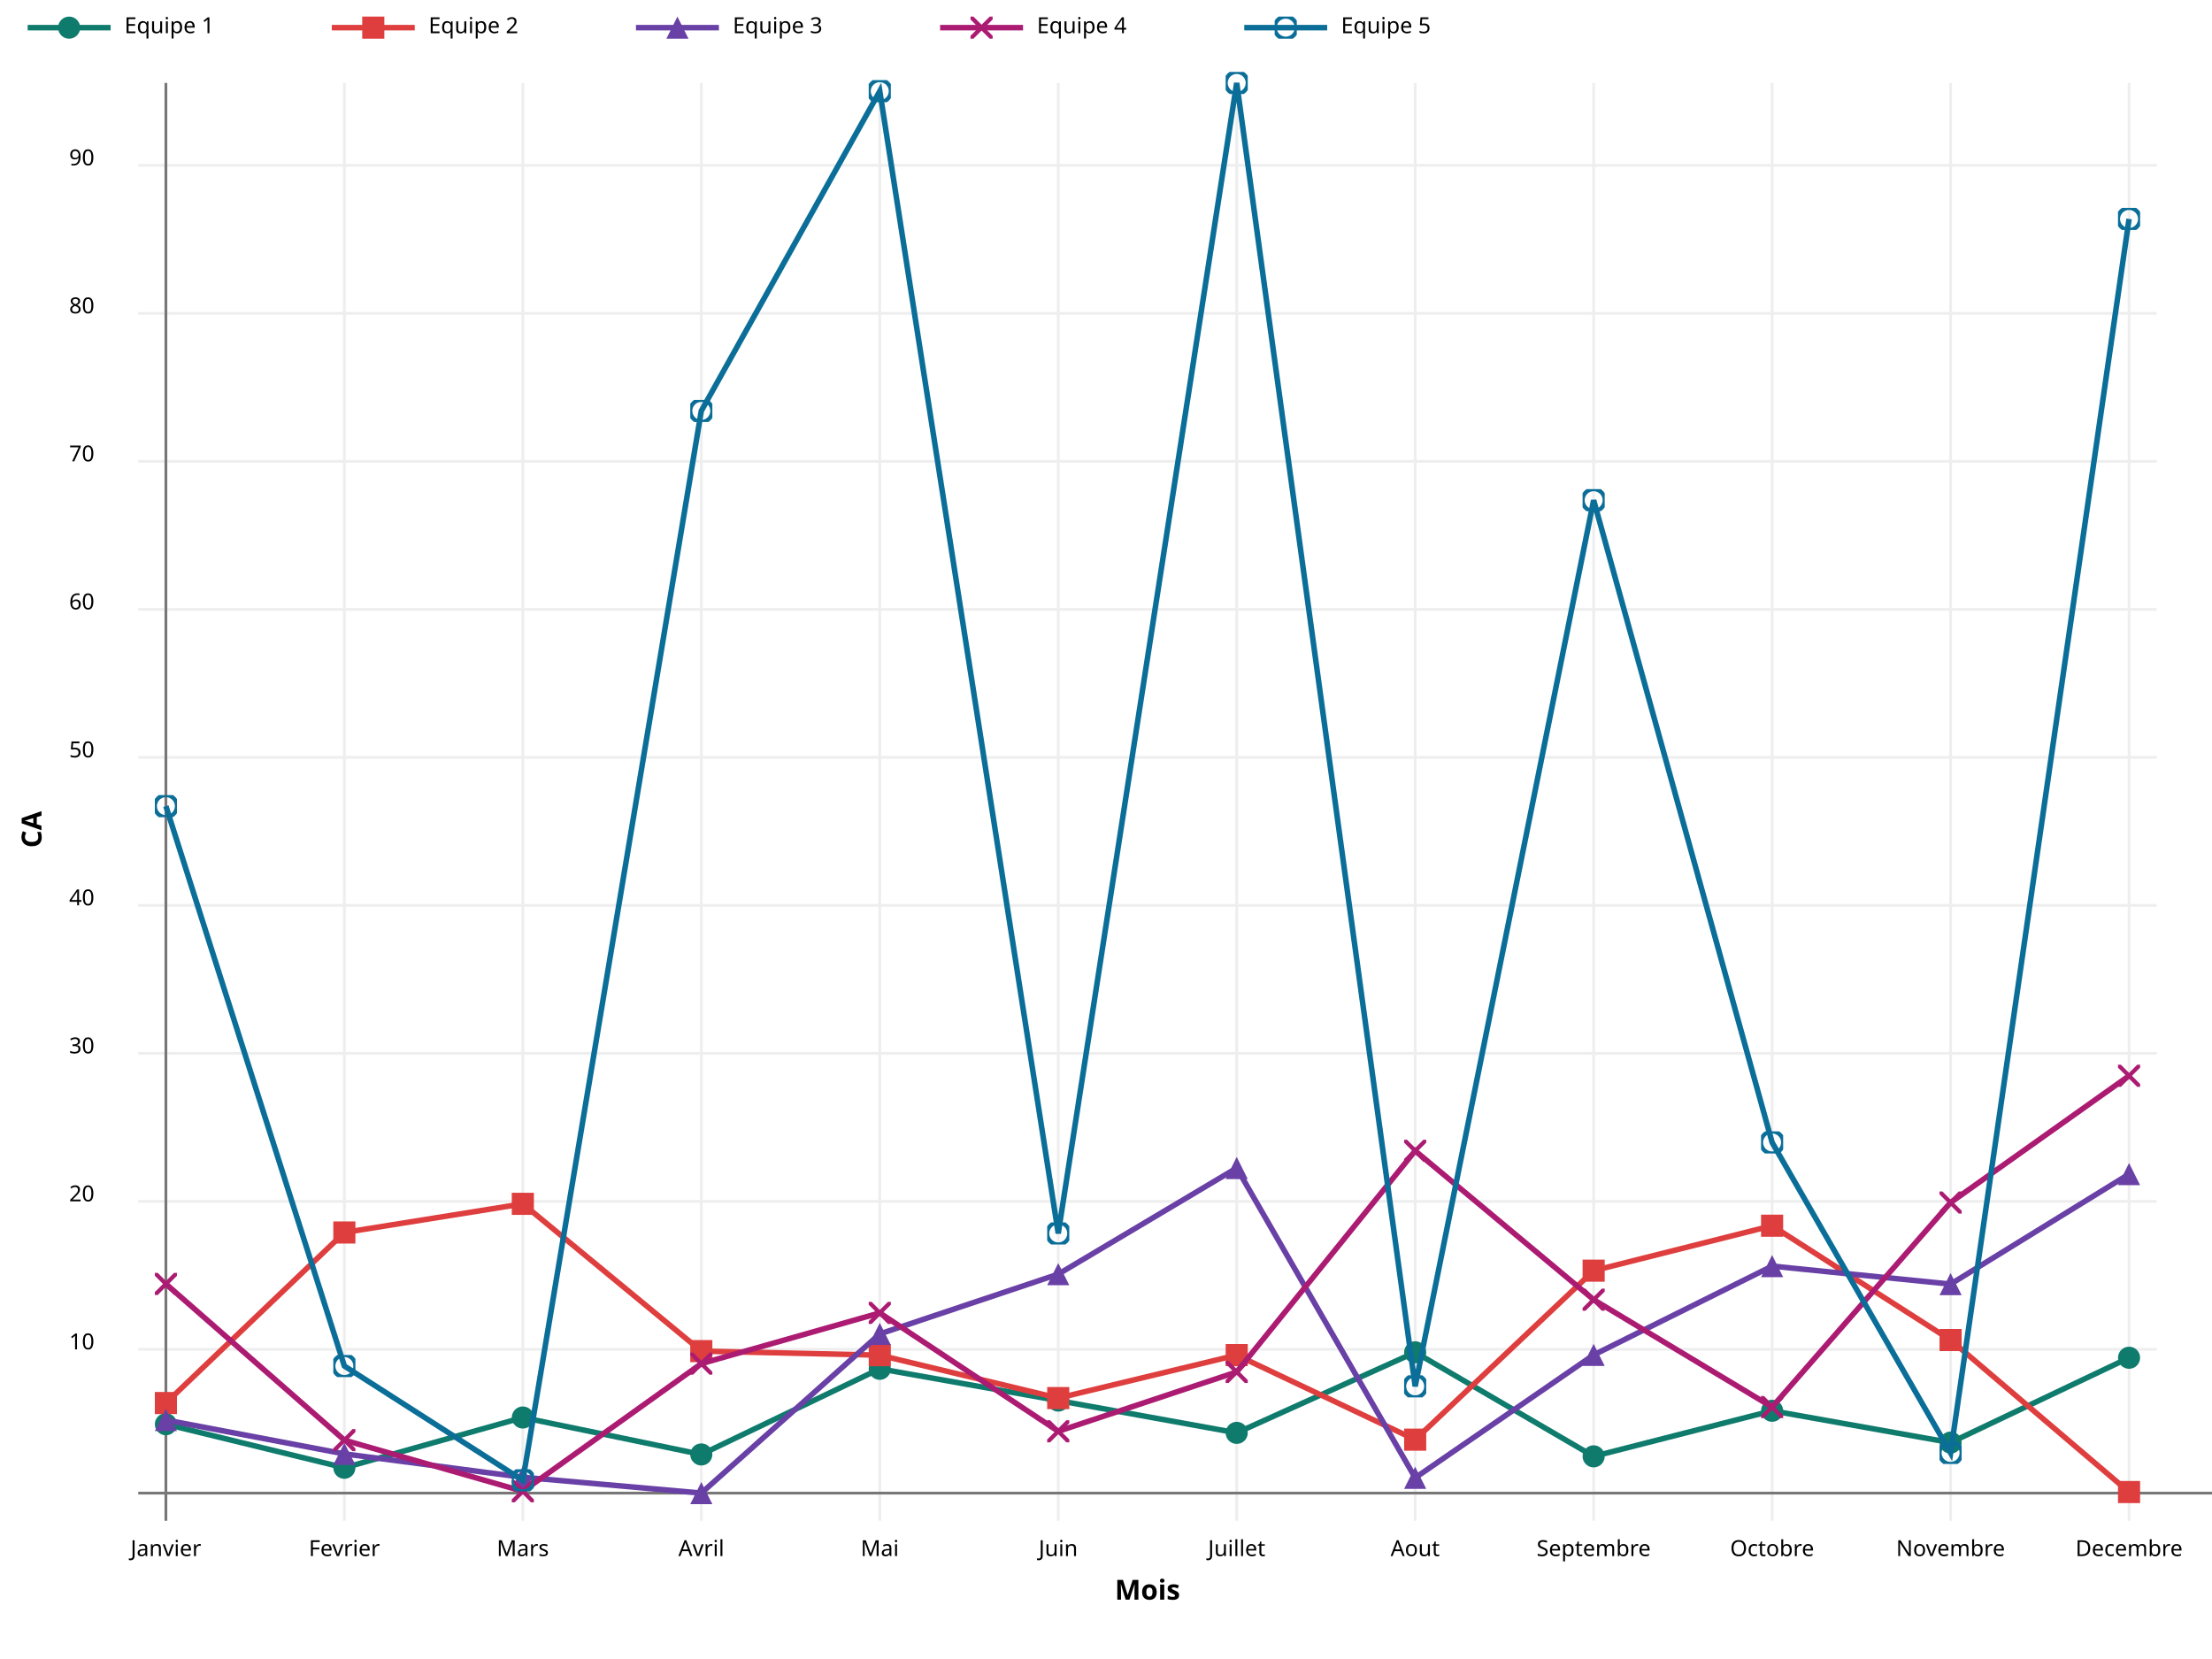
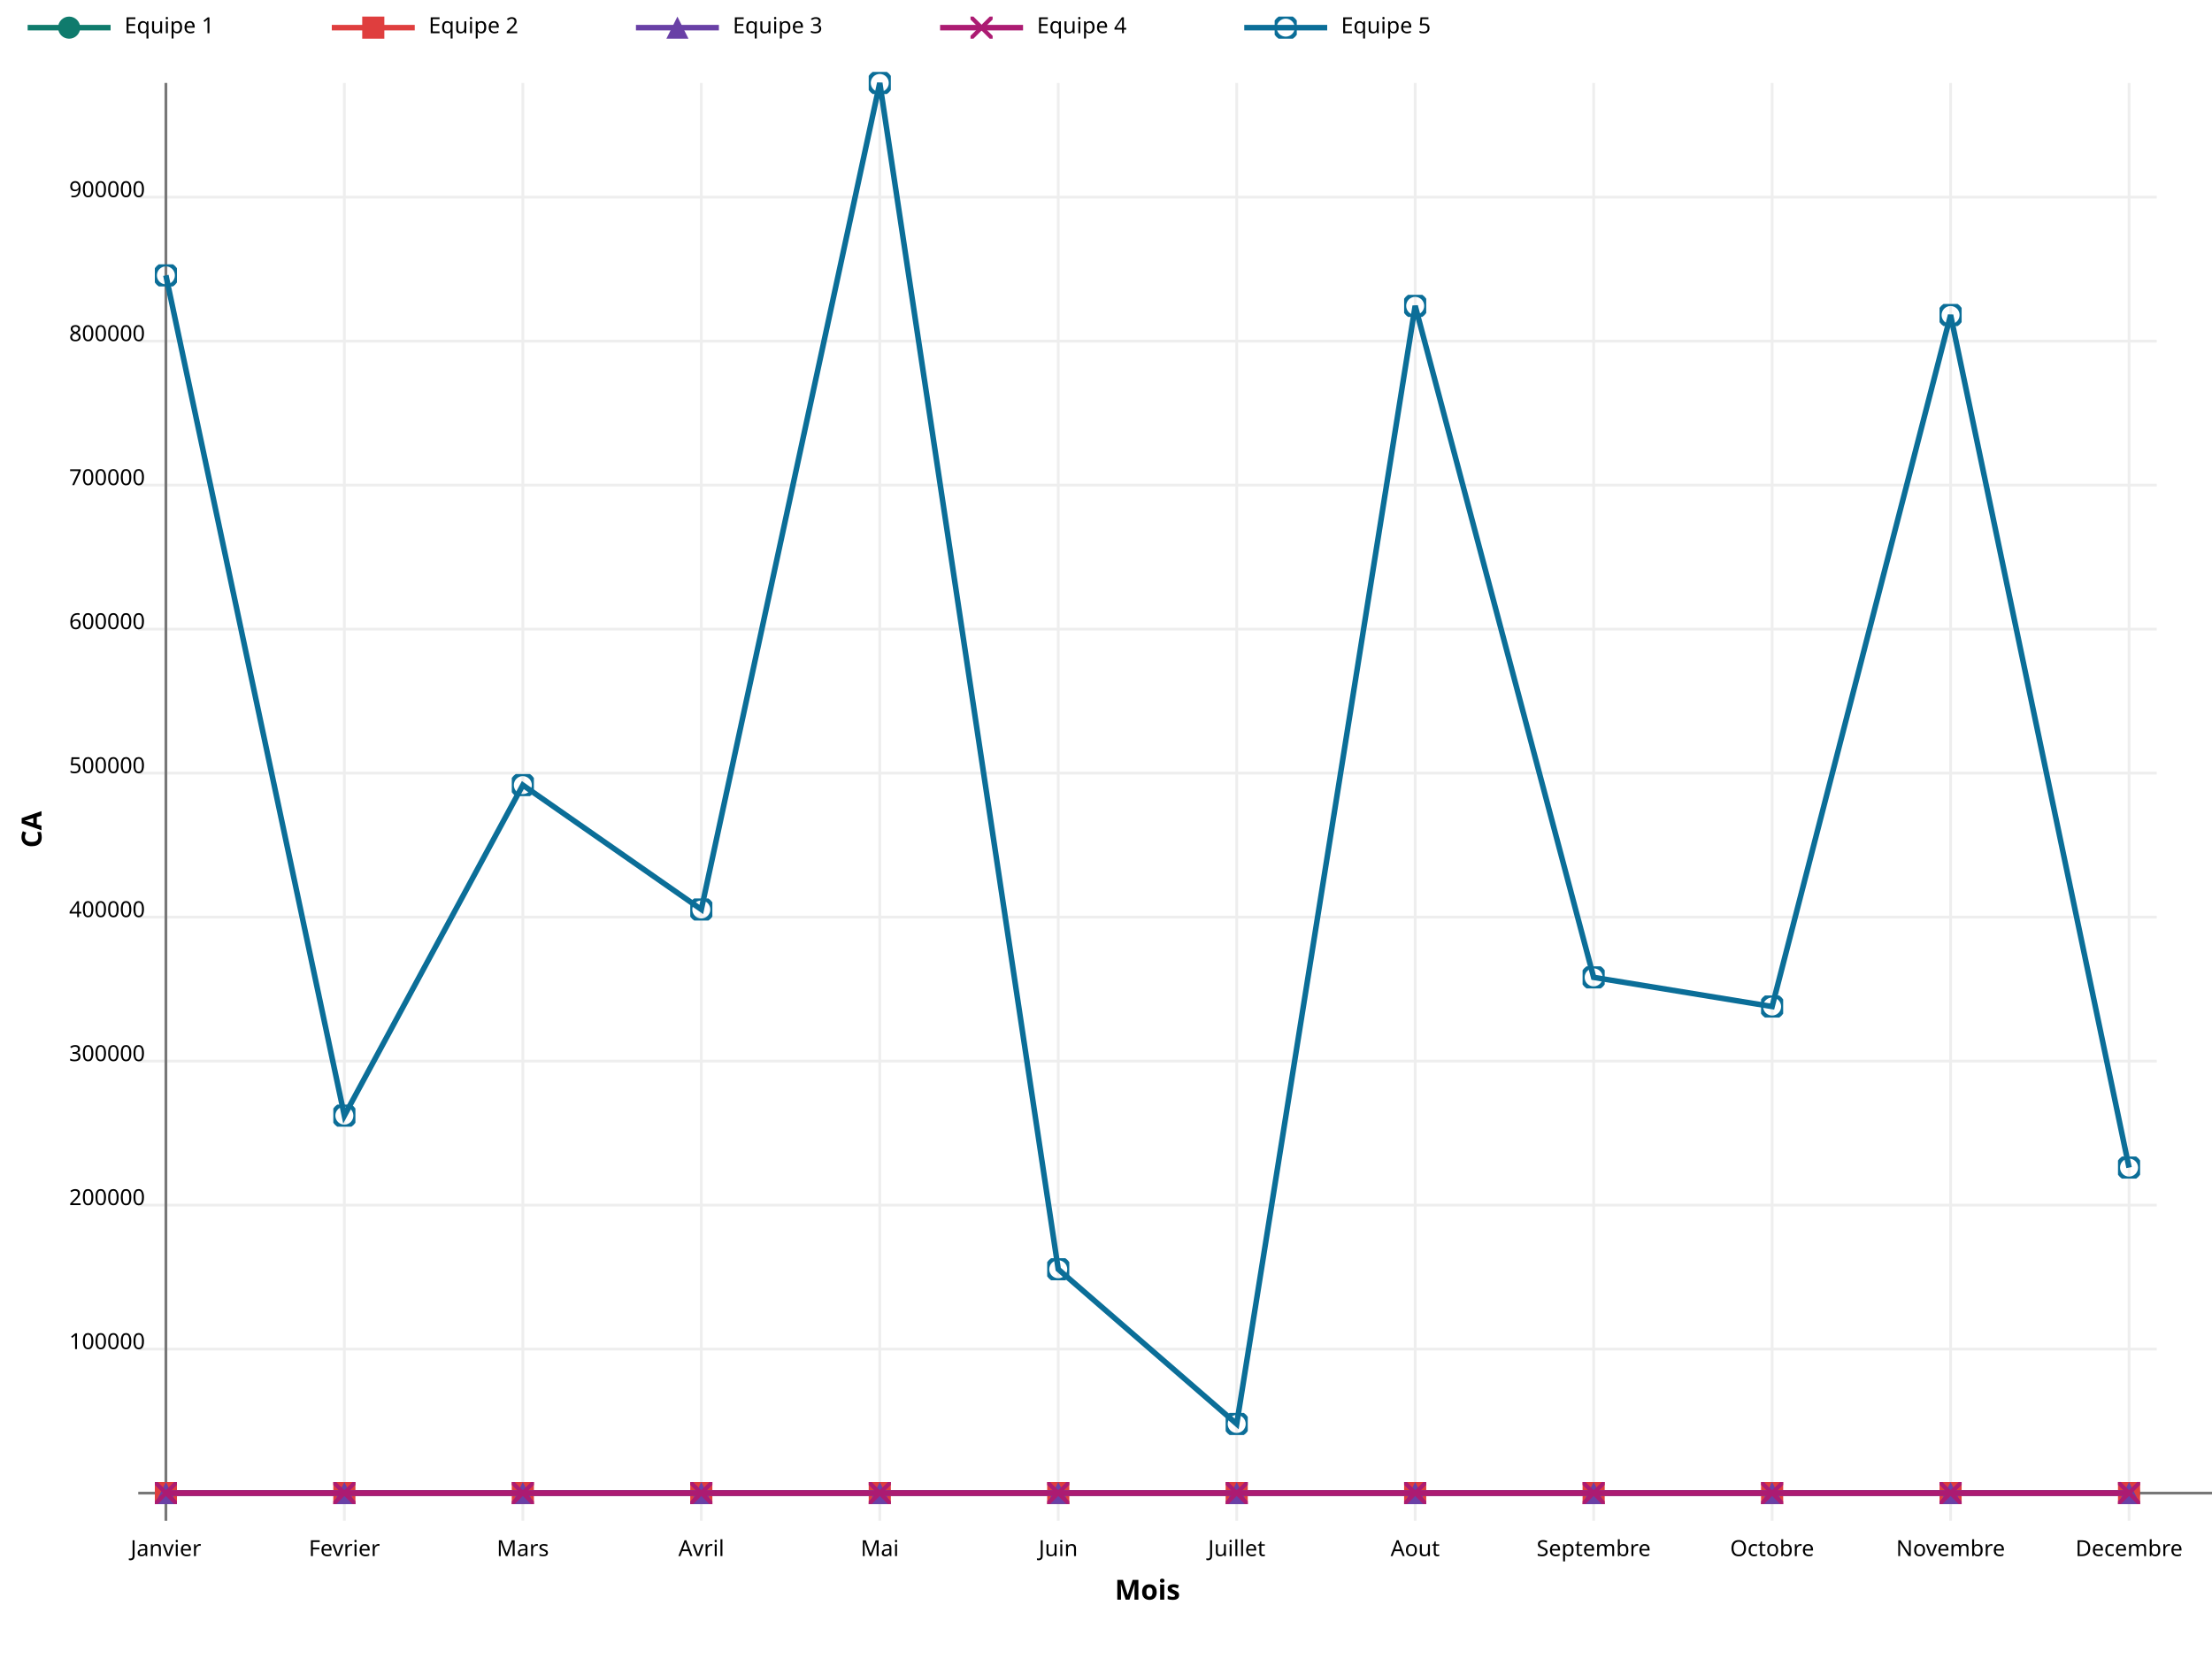
<svg xmlns="http://www.w3.org/2000/svg" varsion="1.1" width="800" height="600">
  <style>text { font-size: 8px; font-family: sans-serif } .axislegend { font-size: 10px; font-weight: bold }</style>
  <defs>
    <marker id="dot0" viewBox="0 0 8 8" refX="4" refY="4" markerWidth="4" markerHeight="4">
      <circle cx="4" cy="4" r="4" fill="#0f7b6d" />
    </marker>
    <marker id="dot1" viewBox="0 0 8 8" refX="4" refY="4" markerWidth="4" markerHeight="4">
      <rect x="0" y="0" width="8" height="10" fill="#df3e3e" />
    </marker>
    <marker id="dot2" viewBox="0 0 8 8" refX="4" refY="4" markerWidth="4" markerHeight="4">
      <polygon points="0,8 4,0 8,8" fill="#6940a6" />
    </marker>
    <marker id="dot3" viewBox="0 0 8 8" refX="4" refY="4" markerWidth="4" markerHeight="4">
      <line x1="0" y1="0" x2="8" y2="8" stroke="#ac1b72" stroke-width="1.5" />
      <line x1="0" y1="8" x2="8" y2="0" stroke="#ac1b72" stroke-width="1.5" />
    </marker>
    <marker id="dot4" viewBox="0 0 8 8" refX="4" refY="4" markerWidth="4" markerHeight="4">
      <circle cx="4" cy="4" r="4" stroke="#0b6e98" stroke-width="1.5" fill="none" />
    </marker>
  </defs>
  <polyline points="10,10 25,10 40,10" fill="none" stroke="#0f7b6d" stroke-width="2" marker-mid="url(#dot0)" />
  <text x="45" y="12" alignment-baseline="middle">Equipe 1</text>
  <polyline points="120,10 135,10 150,10" fill="none" stroke="#df3e3e" stroke-width="2" marker-mid="url(#dot1)" />
  <text x="155" y="12" alignment-baseline="middle">Equipe 2</text>
  <polyline points="230,10 245,10 260,10" fill="none" stroke="#6940a6" stroke-width="2" marker-mid="url(#dot2)" />
  <text x="265" y="12" alignment-baseline="middle">Equipe 3</text>
  <polyline points="340,10 355,10 370,10" fill="none" stroke="#ac1b72" stroke-width="2" marker-mid="url(#dot3)" />
  <text x="375" y="12" alignment-baseline="middle">Equipe 4</text>
  <polyline points="450,10 465,10 480,10" fill="none" stroke="#0b6e98" stroke-width="2" marker-mid="url(#dot4)" />
  <text x="485" y="12" alignment-baseline="middle">Equipe 5</text>
-   <line x1="50" x2="780" y1="488.014" y2="488.014" stroke="#eee" stroke-width="1" />
-   <text x="25" y="488.014">10</text>
-   <line x1="50" x2="780" y1="434.487" y2="434.487" stroke="#eee" stroke-width="1" />
-   <text x="25" y="434.487">20</text>
-   <line x1="50" x2="780" y1="380.96" y2="380.96" stroke="#eee" stroke-width="1" />
-   <text x="25" y="380.96">30</text>
-   <line x1="50" x2="780" y1="327.433" y2="327.433" stroke="#eee" stroke-width="1" />
-   <text x="25" y="327.433">40</text>
-   <line x1="50" x2="780" y1="273.906" y2="273.906" stroke="#eee" stroke-width="1" />
-   <text x="25" y="273.906">50</text>
-   <line x1="50" x2="780" y1="220.379" y2="220.379" stroke="#eee" stroke-width="1" />
-   <text x="25" y="220.379">60</text>
-   <line x1="50" x2="780" y1="166.852" y2="166.852" stroke="#eee" stroke-width="1" />
-   <text x="25" y="166.852">70</text>
-   <line x1="50" x2="780" y1="113.325" y2="113.325" stroke="#eee" stroke-width="1" />
-   <text x="25" y="113.325">80</text>
-   <line x1="50" x2="780" y1="59.798" y2="59.798" stroke="#eee" stroke-width="1" />
-   <text x="25" y="59.798">90</text>
+   <line x1="50" x2="780" y1="487.921" y2="487.921" stroke="#eee" stroke-width="1" />
+   <text x="25" y="487.921">100000</text>
+   <line x1="50" x2="780" y1="435.842" y2="435.842" stroke="#eee" stroke-width="1" />
+   <text x="25" y="435.842">200000</text>
+   <line x1="50" x2="780" y1="383.764" y2="383.764" stroke="#eee" stroke-width="1" />
+   <text x="25" y="383.764">300000</text>
+   <line x1="50" x2="780" y1="331.685" y2="331.685" stroke="#eee" stroke-width="1" />
+   <text x="25" y="331.685">400000</text>
+   <line x1="50" x2="780" y1="279.606" y2="279.606" stroke="#eee" stroke-width="1" />
+   <text x="25" y="279.606">500000</text>
+   <line x1="50" x2="780" y1="227.527" y2="227.527" stroke="#eee" stroke-width="1" />
+   <text x="25" y="227.527">600000</text>
+   <line x1="50" x2="780" y1="175.448" y2="175.448" stroke="#eee" stroke-width="1" />
+   <text x="25" y="175.448">700000</text>
+   <line x1="50" x2="780" y1="123.37" y2="123.37" stroke="#eee" stroke-width="1" />
+   <text x="25" y="123.37">800000</text>
+   <line x1="50" x2="780" y1="71.291" y2="71.291" stroke="#eee" stroke-width="1" />
+   <text x="25" y="71.291">900000</text>
  <line x1="60" x2="60" y1="30" y2="550" stroke="#eee" stroke-width="1" />
  <text x="60" y="560" dominant-baseline="middle" text-anchor="middle">Janvier</text>
  <line x1="124.545" x2="124.545" y1="30" y2="550" stroke="#eee" stroke-width="1" />
  <text x="124.545" y="560" dominant-baseline="middle" text-anchor="middle">Fevrier</text>
  <line x1="189.091" x2="189.091" y1="30" y2="550" stroke="#eee" stroke-width="1" />
  <text x="189.091" y="560" dominant-baseline="middle" text-anchor="middle">Mars</text>
  <line x1="253.636" x2="253.636" y1="30" y2="550" stroke="#eee" stroke-width="1" />
  <text x="253.636" y="560" dominant-baseline="middle" text-anchor="middle">Avril</text>
  <line x1="318.182" x2="318.182" y1="30" y2="550" stroke="#eee" stroke-width="1" />
  <text x="318.182" y="560" dominant-baseline="middle" text-anchor="middle">Mai</text>
  <line x1="382.727" x2="382.727" y1="30" y2="550" stroke="#eee" stroke-width="1" />
  <text x="382.727" y="560" dominant-baseline="middle" text-anchor="middle">Juin</text>
  <line x1="447.273" x2="447.273" y1="30" y2="550" stroke="#eee" stroke-width="1" />
  <text x="447.273" y="560" dominant-baseline="middle" text-anchor="middle">Juillet</text>
  <line x1="511.818" x2="511.818" y1="30" y2="550" stroke="#eee" stroke-width="1" />
  <text x="511.818" y="560" dominant-baseline="middle" text-anchor="middle">Aout</text>
  <line x1="576.364" x2="576.364" y1="30" y2="550" stroke="#eee" stroke-width="1" />
  <text x="576.364" y="560" dominant-baseline="middle" text-anchor="middle">Septembre</text>
  <line x1="640.909" x2="640.909" y1="30" y2="550" stroke="#eee" stroke-width="1" />
  <text x="640.909" y="560" dominant-baseline="middle" text-anchor="middle">Octobre</text>
  <line x1="705.455" x2="705.455" y1="30" y2="550" stroke="#eee" stroke-width="1" />
  <text x="705.455" y="560" dominant-baseline="middle" text-anchor="middle">Novembre</text>
  <line x1="770" x2="770" y1="30" y2="550" stroke="#eee" stroke-width="1" />
  <text x="770" y="560" dominant-baseline="middle" text-anchor="middle">Decembre</text>
  <line x1="50" x2="800" y1="540" y2="540" stroke="#777" stroke-width="1" />
  <text x="415" y="575" class="axislegend" dominant-baseline="middle" text-anchor="middle">Mois</text>
  <line x1="60" x2="60" y1="30" y2="550" stroke="#777" stroke-width="1" />
  <text x="15" y="300" transform="rotate(270, 15, 300)" class="axislegend" text-anchor="middle" alignment-baseline="middle">CA</text>
-   <polyline points="60,515.089 124.545,530.838 189.091,512.661 253.636,526.024 318.182,495.044 382.727,506.531 447.273,518.214 511.818,489.083 576.364,526.707 640.909,510.225 705.455,521.733 770,491.049 " fill="none" stroke="#0f7b6d" stroke-width="2" marker-start="url(#dot0)" marker-mid="url(#dot0)" marker-end="url(#dot0)" />
-   <polyline points="60,507.415 124.545,445.741 189.091,435.391 253.636,488.644 318.182,490.115 382.727,505.64 447.273,490.088 511.818,520.666 576.364,459.558 640.909,443.303 705.455,484.642 770,539.626 " fill="none" stroke="#df3e3e" stroke-width="2" marker-start="url(#dot1)" marker-mid="url(#dot1)" marker-end="url(#dot1)" />
-   <polyline points="60,513.571 124.545,525.816 189.091,534.267 253.636,540 318.182,482.43 382.727,460.817 447.273,422.422 511.818,534.469 576.364,490.025 640.909,457.908 705.455,464.421 770,424.631 " fill="none" stroke="#6940a6" stroke-width="2" marker-start="url(#dot2)" marker-mid="url(#dot2)" marker-end="url(#dot2)" />
-   <polyline points="60,464.349 124.545,520.853 189.091,539.34 253.636,493.172 318.182,474.834 382.727,517.652 447.273,496.176 511.818,416.207 576.364,470.054 640.909,508.882 705.455,434.92 770,389.074 " fill="none" stroke="#ac1b72" stroke-width="2" marker-start="url(#dot3)" marker-mid="url(#dot3)" marker-end="url(#dot3)" />
-   <polyline points="60,291.551 124.545,494.044 189.091,535.379 253.636,148.613 318.182,32.969 382.727,446.088 447.273,30 511.818,501.388 576.364,180.897 640.909,413.184 705.455,525.466 770,79.185 " fill="none" stroke="#0b6e98" stroke-width="2" marker-start="url(#dot4)" marker-mid="url(#dot4)" marker-end="url(#dot4)" />
+   <polyline points="60,539.998 124.545,539.996 189.091,540 253.636,540 318.182,539.999 382.727,539.998 447.273,539.998 511.818,540 576.364,539.999 640.909,539.997 705.455,539.995 770,539.995 " fill="none" stroke="#0f7b6d" stroke-width="2" marker-start="url(#dot0)" marker-mid="url(#dot0)" marker-end="url(#dot0)" />
+   <polyline points="60,539.999 124.545,539.991 189.091,539.997 253.636,539.999 318.182,539.991 382.727,539.998 447.273,539.992 511.818,539.993 576.364,539.992 640.909,539.996 705.455,539.997 770,539.995 " fill="none" stroke="#df3e3e" stroke-width="2" marker-start="url(#dot1)" marker-mid="url(#dot1)" marker-end="url(#dot1)" />
+   <polyline points="60,539.999 124.545,539.995 189.091,539.987 253.636,539.995 318.182,539.994 382.727,539.987 447.273,539.999 511.818,539.999 576.364,539.99 640.909,539.987 705.455,539.998 770,539.99 " fill="none" stroke="#6940a6" stroke-width="2" marker-start="url(#dot2)" marker-mid="url(#dot2)" marker-end="url(#dot2)" />
+   <polyline points="60,539.994 124.545,539.993 189.091,539.998 253.636,539.995 318.182,539.998 382.727,539.994 447.273,539.99 511.818,539.994 576.364,539.99 640.909,539.993 705.455,539.994 770,539.986 " fill="none" stroke="#ac1b72" stroke-width="2" marker-start="url(#dot3)" marker-mid="url(#dot3)" marker-end="url(#dot3)" />
+   <polyline points="60,99.59 124.545,403.486 189.091,283.941 253.636,328.924 318.182,30 382.727,459.04 447.273,514.992 511.818,110.617 576.364,353.478 640.909,364.025 705.455,113.933 770,422.271 " fill="none" stroke="#0b6e98" stroke-width="2" marker-start="url(#dot4)" marker-mid="url(#dot4)" marker-end="url(#dot4)" />
</svg>
